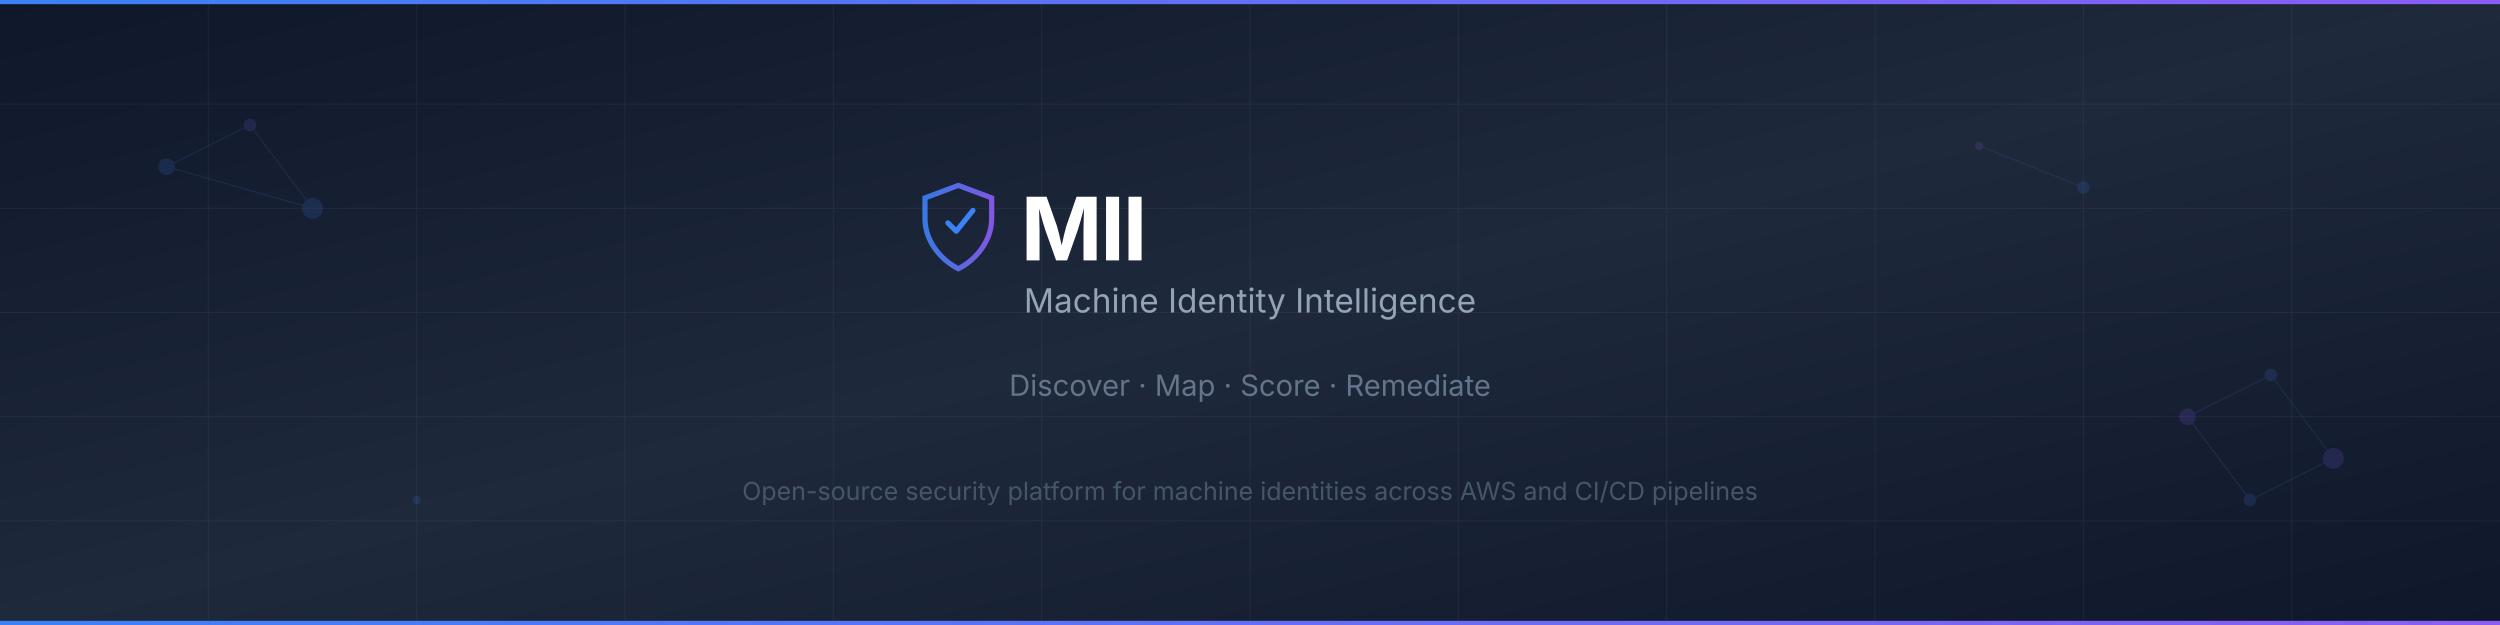
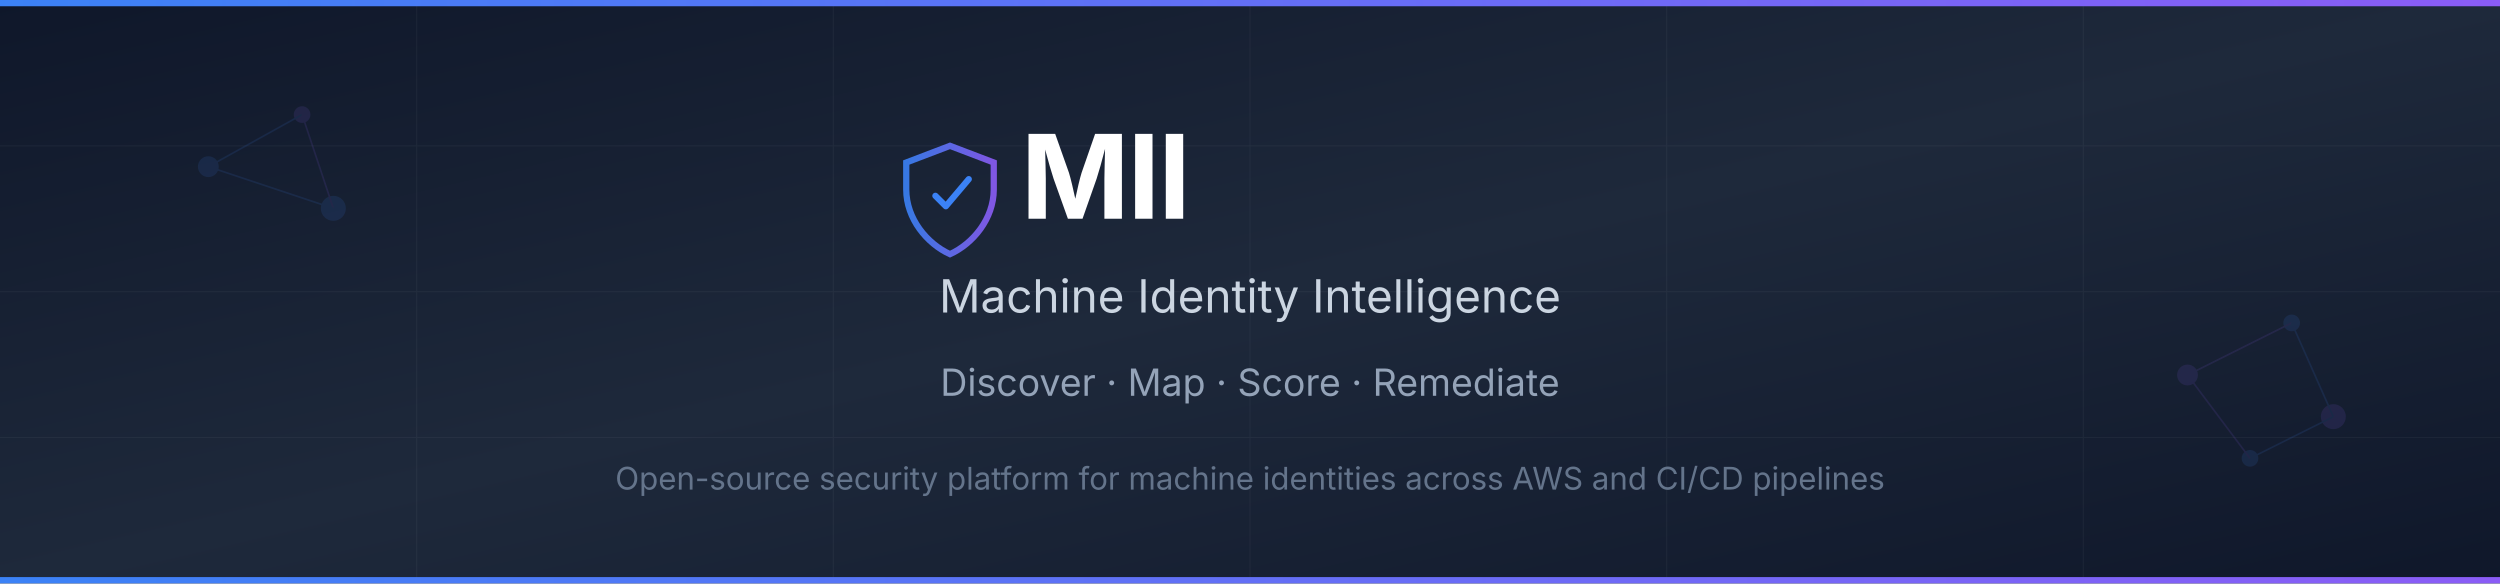
- <svg xmlns="http://www.w3.org/2000/svg" width="1200" height="300" viewBox="0 0 1200 300">
+ <svg xmlns="http://www.w3.org/2000/svg" width="1200" height="280" viewBox="0 0 1200 280">
  <defs>
    <linearGradient id="bg" x1="0%" y1="0%" x2="100%" y2="100%">
      <stop offset="0%" style="stop-color:#0F172A" />
      <stop offset="50%" style="stop-color:#1E293B" />
      <stop offset="100%" style="stop-color:#0F172A" />
    </linearGradient>
    <linearGradient id="accent" x1="0%" y1="0%" x2="100%" y2="0%">
      <stop offset="0%" style="stop-color:#3B82F6" />
      <stop offset="100%" style="stop-color:#8B5CF6" />
    </linearGradient>
-     <linearGradient id="glow" x1="0%" y1="0%" x2="100%" y2="0%">
-       <stop offset="0%" style="stop-color:#3B82F6;stop-opacity:0.3" />
-       <stop offset="50%" style="stop-color:#8B5CF6;stop-opacity:0.1" />
-       <stop offset="100%" style="stop-color:#3B82F6;stop-opacity:0" />
-     </linearGradient>
  </defs>
-   <rect width="1200" height="300" fill="url(#bg)" />
-   <g opacity="0.05">
-     <line x1="0" y1="50" x2="1200" y2="50" stroke="white" stroke-width="0.5" />
-     <line x1="0" y1="100" x2="1200" y2="100" stroke="white" stroke-width="0.5" />
-     <line x1="0" y1="150" x2="1200" y2="150" stroke="white" stroke-width="0.5" />
-     <line x1="0" y1="200" x2="1200" y2="200" stroke="white" stroke-width="0.5" />
-     <line x1="0" y1="250" x2="1200" y2="250" stroke="white" stroke-width="0.5" />
-     <line x1="100" y1="0" x2="100" y2="300" stroke="white" stroke-width="0.5" />
-     <line x1="200" y1="0" x2="200" y2="300" stroke="white" stroke-width="0.5" />
-     <line x1="300" y1="0" x2="300" y2="300" stroke="white" stroke-width="0.5" />
-     <line x1="400" y1="0" x2="400" y2="300" stroke="white" stroke-width="0.5" />
-     <line x1="500" y1="0" x2="500" y2="300" stroke="white" stroke-width="0.5" />
-     <line x1="600" y1="0" x2="600" y2="300" stroke="white" stroke-width="0.5" />
-     <line x1="700" y1="0" x2="700" y2="300" stroke="white" stroke-width="0.5" />
-     <line x1="800" y1="0" x2="800" y2="300" stroke="white" stroke-width="0.5" />
-     <line x1="900" y1="0" x2="900" y2="300" stroke="white" stroke-width="0.5" />
-     <line x1="1000" y1="0" x2="1000" y2="300" stroke="white" stroke-width="0.5" />
-     <line x1="1100" y1="0" x2="1100" y2="300" stroke="white" stroke-width="0.5" />
+   <rect width="1200" height="280" fill="url(#bg)" />
+   <g opacity="0.04">
+     <line x1="0" y1="70" x2="1200" y2="70" stroke="white" stroke-width="0.5" />
+     <line x1="0" y1="140" x2="1200" y2="140" stroke="white" stroke-width="0.5" />
+     <line x1="0" y1="210" x2="1200" y2="210" stroke="white" stroke-width="0.5" />
+     <line x1="200" y1="0" x2="200" y2="280" stroke="white" stroke-width="0.5" />
+     <line x1="400" y1="0" x2="400" y2="280" stroke="white" stroke-width="0.5" />
+     <line x1="600" y1="0" x2="600" y2="280" stroke="white" stroke-width="0.5" />
+     <line x1="800" y1="0" x2="800" y2="280" stroke="white" stroke-width="0.5" />
+     <line x1="1000" y1="0" x2="1000" y2="280" stroke="white" stroke-width="0.5" />
  </g>
-   <g opacity="0.15">
-     <circle cx="80" cy="80" r="4" fill="#3B82F6" />
-     <circle cx="120" cy="60" r="3" fill="#8B5CF6" />
-     <circle cx="150" cy="100" r="5" fill="#3B82F6" />
-     <line x1="80" y1="80" x2="120" y2="60" stroke="#3B82F6" stroke-width="0.5" />
-     <line x1="120" y1="60" x2="150" y2="100" stroke="#8B5CF6" stroke-width="0.5" />
-     <line x1="80" y1="80" x2="150" y2="100" stroke="#3B82F6" stroke-width="0.5" />
-     <circle cx="1050" cy="200" r="4" fill="#8B5CF6" />
-     <circle cx="1090" cy="180" r="3" fill="#3B82F6" />
-     <circle cx="1120" cy="220" r="5" fill="#8B5CF6" />
-     <circle cx="1080" cy="240" r="3" fill="#3B82F6" />
-     <line x1="1050" y1="200" x2="1090" y2="180" stroke="#8B5CF6" stroke-width="0.5" />
-     <line x1="1090" y1="180" x2="1120" y2="220" stroke="#3B82F6" stroke-width="0.5" />
-     <line x1="1050" y1="200" x2="1080" y2="240" stroke="#8B5CF6" stroke-width="0.5" />
-     <line x1="1120" y1="220" x2="1080" y2="240" stroke="#3B82F6" stroke-width="0.5" />
-     <circle cx="200" cy="240" r="2" fill="#3B82F6" />
-     <circle cx="950" cy="70" r="2" fill="#8B5CF6" />
-     <circle cx="1000" cy="90" r="3" fill="#3B82F6" />
-     <line x1="950" y1="70" x2="1000" y2="90" stroke="#8B5CF6" stroke-width="0.5" />
+   <g opacity="0.12">
+     <circle cx="100" cy="80" r="5" fill="#3B82F6" />
+     <circle cx="145" cy="55" r="4" fill="#8B5CF6" />
+     <circle cx="160" cy="100" r="6" fill="#3B82F6" />
+     <line x1="100" y1="80" x2="145" y2="55" stroke="#3B82F6" stroke-width="0.8" />
+     <line x1="145" y1="55" x2="160" y2="100" stroke="#8B5CF6" stroke-width="0.8" />
+     <line x1="100" y1="80" x2="160" y2="100" stroke="#3B82F6" stroke-width="0.8" />
+     <circle cx="1050" cy="180" r="5" fill="#8B5CF6" />
+     <circle cx="1100" cy="155" r="4" fill="#3B82F6" />
+     <circle cx="1120" cy="200" r="6" fill="#8B5CF6" />
+     <circle cx="1080" cy="220" r="4" fill="#3B82F6" />
+     <line x1="1050" y1="180" x2="1100" y2="155" stroke="#8B5CF6" stroke-width="0.8" />
+     <line x1="1100" y1="155" x2="1120" y2="200" stroke="#3B82F6" stroke-width="0.8" />
+     <line x1="1050" y1="180" x2="1080" y2="220" stroke="#8B5CF6" stroke-width="0.8" />
+     <line x1="1120" y1="200" x2="1080" y2="220" stroke="#3B82F6" stroke-width="0.8" />
  </g>
-   <rect x="0" y="0" width="1200" height="2" fill="url(#accent)" />
-   <g transform="translate(440, 85)">
-     <path d="M20 4 L4 10 L4 20 C4 31 12 40 20 44 C28 40 36 31 36 20 L36 10 Z" fill="none" stroke="url(#accent)" stroke-width="2.5" opacity="0.9" />
-     <path d="M15 22 L19 26 L27 16" fill="none" stroke="#3B82F6" stroke-width="2.5" stroke-linecap="round" stroke-linejoin="round" />
+   <rect x="0" y="0" width="1200" height="3" fill="url(#accent)" />
+   <g transform="translate(430, 65)">
+     <path d="M26 5 L5 13 L5 26 C5 40 15 52 26 57 C37 52 47 40 47 26 L47 13 Z" fill="none" stroke="url(#accent)" stroke-width="3" opacity="0.9" />
+     <path d="M19 29 L24 34 L35 21" fill="none" stroke="#3B82F6" stroke-width="3" stroke-linecap="round" stroke-linejoin="round" />
  </g>
-   <text x="490" y="125" font-family="system-ui, -apple-system, 'Segoe UI', sans-serif" font-size="42" font-weight="700" fill="white" letter-spacing="-1">
+   <text x="490" y="105" font-family="system-ui, -apple-system, 'Segoe UI', sans-serif" font-size="56" font-weight="700" fill="white" letter-spacing="-1">
    MII
  </text>
-   <text x="600" y="150" font-family="system-ui, -apple-system, 'Segoe UI', sans-serif" font-size="16" fill="#94A3B8" text-anchor="middle">
+   <text x="600" y="150" font-family="system-ui, -apple-system, 'Segoe UI', sans-serif" font-size="22" fill="#CBD5E1" text-anchor="middle">
    Machine Identity Intelligence
  </text>
-   <text x="600" y="190" font-family="system-ui, -apple-system, 'Segoe UI', sans-serif" font-size="14" fill="#64748B" text-anchor="middle">
+   <text x="600" y="190" font-family="system-ui, -apple-system, 'Segoe UI', sans-serif" font-size="18" fill="#94A3B8" text-anchor="middle">
    Discover · Map · Score · Remediate
  </text>
-   <text x="600" y="240" font-family="system-ui, -apple-system, 'Segoe UI', sans-serif" font-size="12" fill="#475569" text-anchor="middle">
+   <text x="600" y="235" font-family="system-ui, -apple-system, 'Segoe UI', sans-serif" font-size="15" fill="#64748B" text-anchor="middle">
    Open-source security platform for machine identities across AWS and CI/CD pipelines
  </text>
-   <rect x="0" y="298" width="1200" height="2" fill="url(#accent)" />
+   <rect x="0" y="277" width="1200" height="3" fill="url(#accent)" />
</svg>
